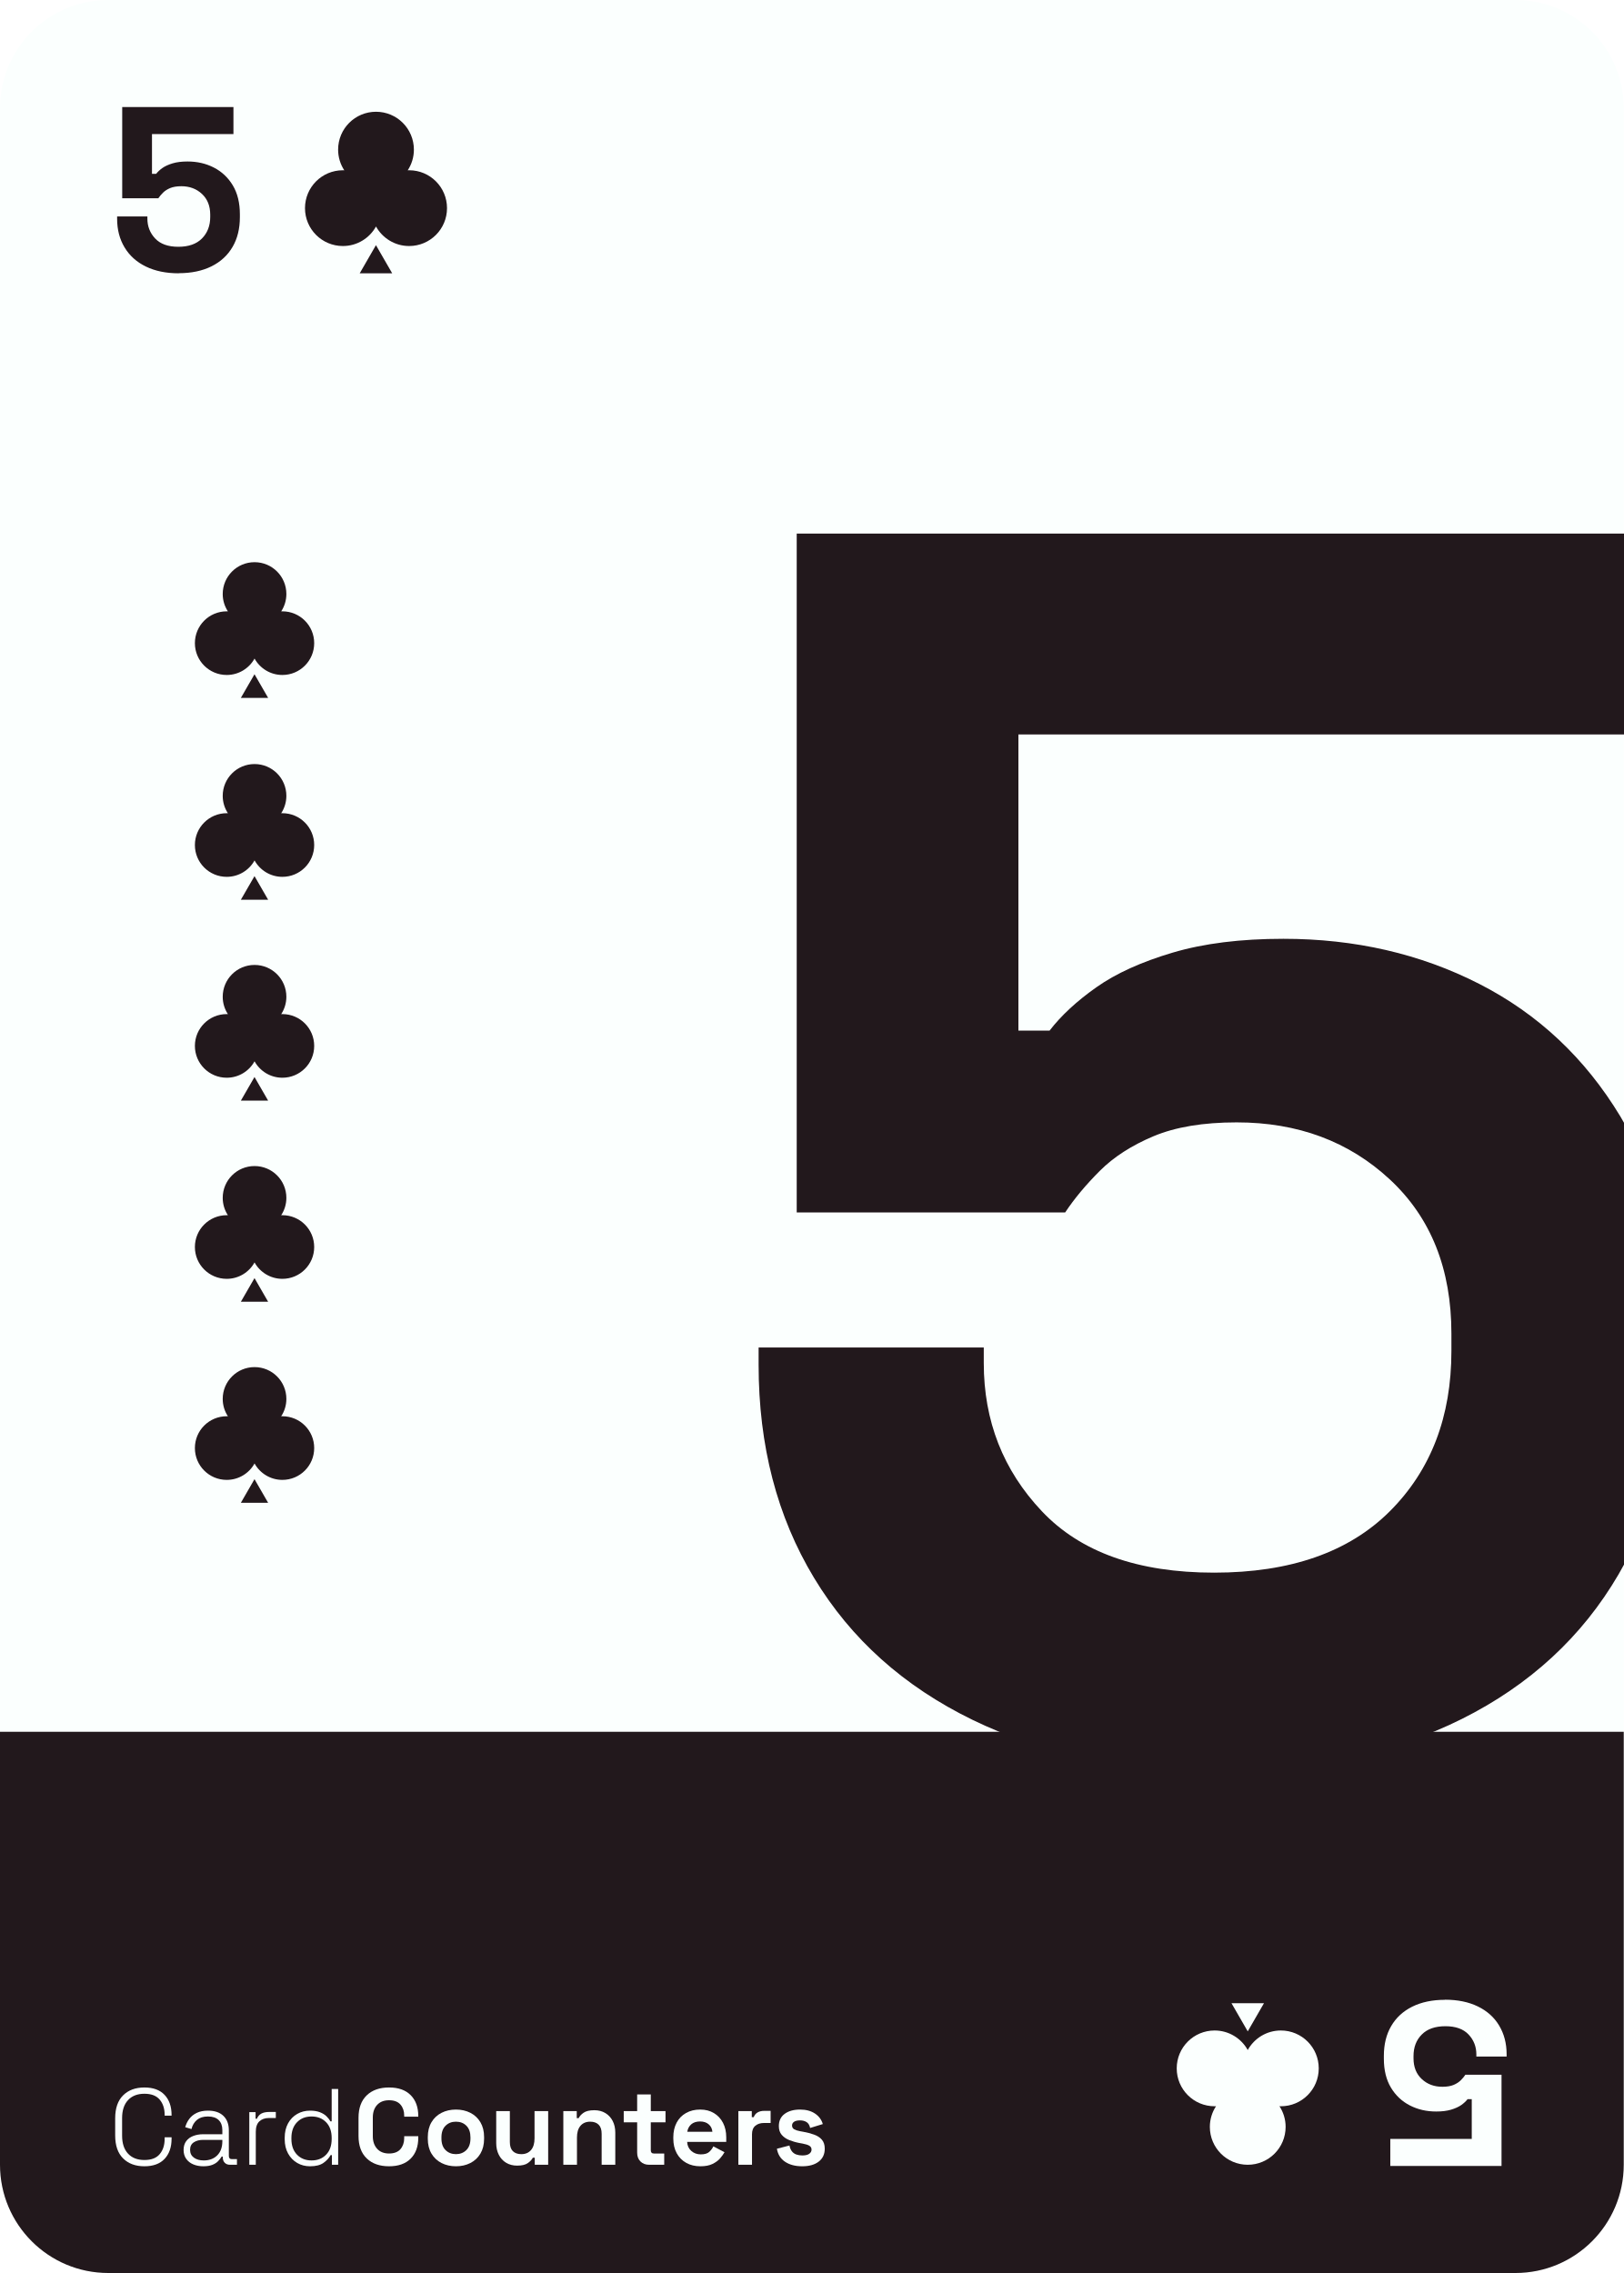
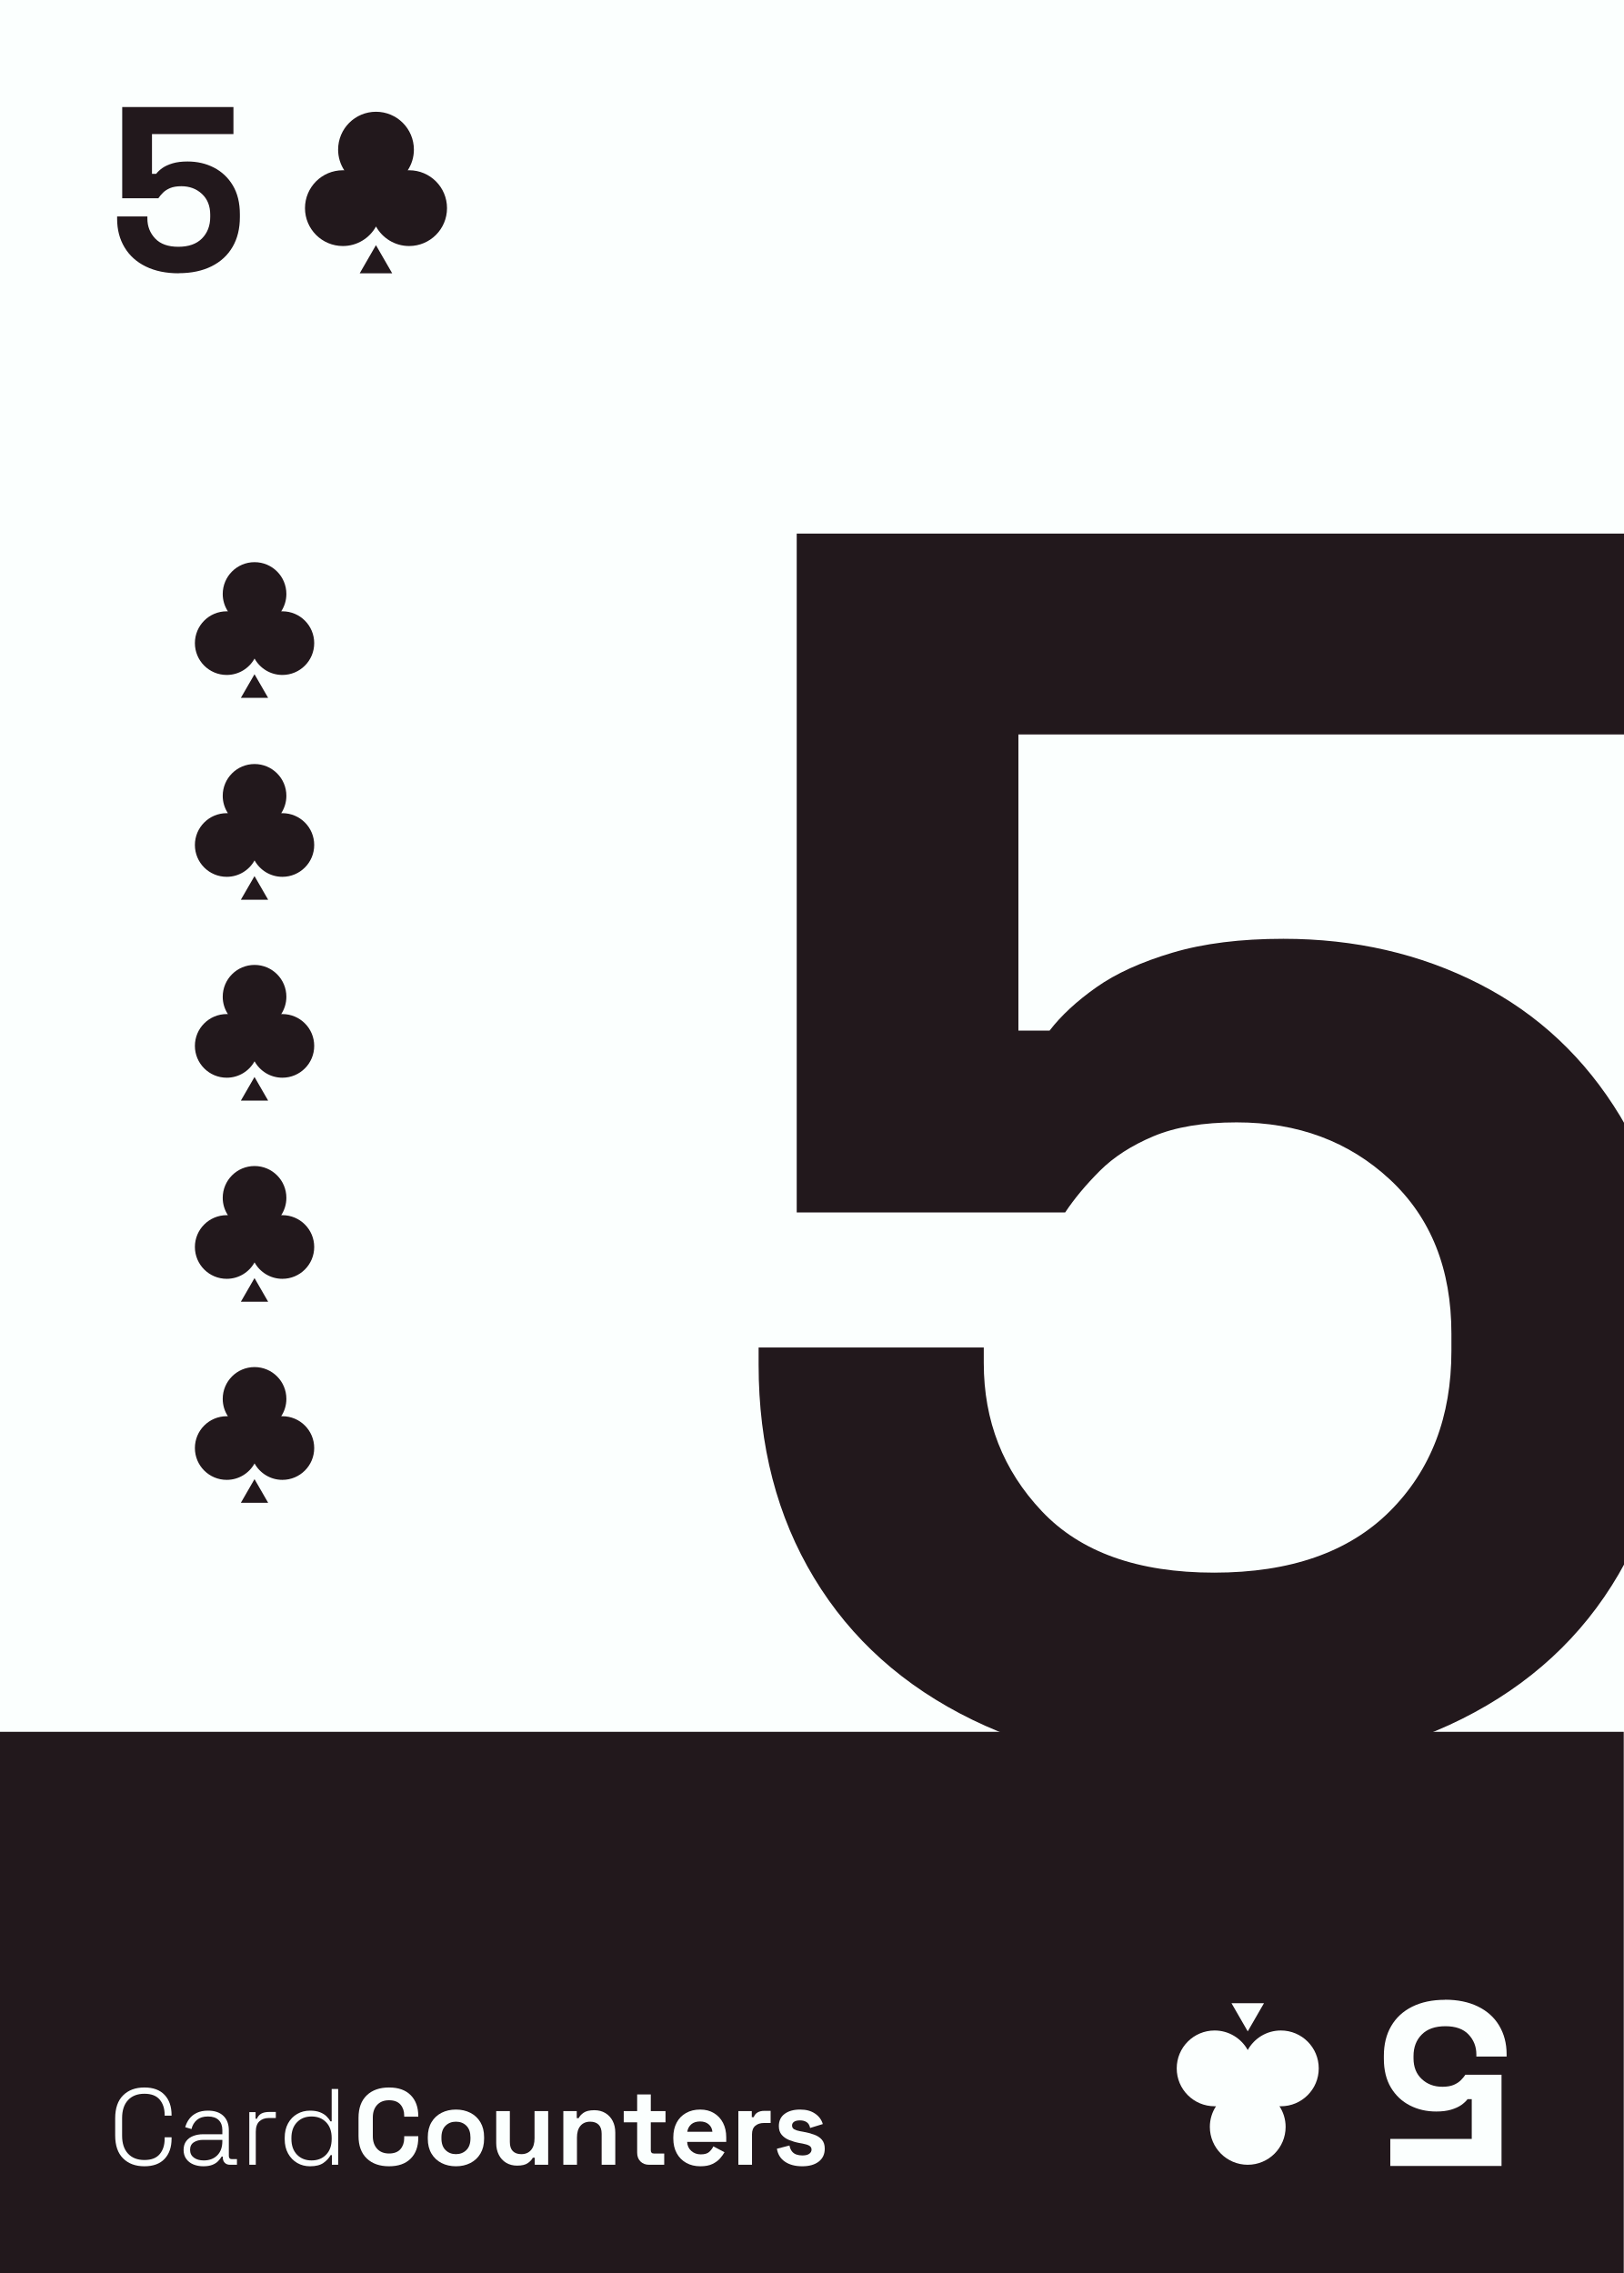
- <svg xmlns="http://www.w3.org/2000/svg" xmlns:xlink="http://www.w3.org/1999/xlink" id="Layer_1" data-name="Layer 1" viewBox="0 0 300 420">
+ <svg xmlns="http://www.w3.org/2000/svg" xmlns:xlink="http://www.w3.org/1999/xlink" id="Layer_1" version="1.1" viewBox="0 0 300 420">
  <defs>
    <style>
-       .cls-1 {
+       .st0 {
        fill: #22181c;
      }

-       .cls-2 {
+       .st1 {
        fill: #fbfffe;
      }
    </style>
-     <symbol id="Club" viewBox="0 0 26.25 29.85">
+     <symbol id="Club" viewBox="0 0 26.24 29.85">
      <g>
-         <path class="cls-1" d="M19.25,10.81c-.09,0-.18.01-.26.01.72-1.1,1.14-2.41,1.14-3.82,0-3.87-3.13-7-7-7s-7,3.13-7,7c0,1.41.42,2.72,1.14,3.82-.09,0-.18-.01-.26-.01-3.87,0-7,3.13-7,7s3.13,7,7,7c2.64,0,4.93-1.46,6.12-3.61,1.19,2.15,3.49,3.61,6.12,3.61,3.87,0,7-3.13,7-7s-3.13-7-7-7Z" />
-         <polygon class="cls-1" points="13.12 24.65 10.12 29.85 16.12 29.85 13.12 24.65" />
+         <path class="st0" d="M19.24,19.04c-.09,0-.18-.01-.26-.01.72,1.1,1.14,2.41,1.14,3.82,0,3.87-3.13,7-7,7s-7-3.13-7-7c0-1.41.42-2.72,1.14-3.82-.09,0-.18.01-.26.01-3.87,0-7-3.13-7-7s3.13-7,7-7c2.64,0,4.93,1.46,6.12,3.61,1.19-2.15,3.49-3.61,6.12-3.61,3.87,0,7,3.13,7,7s-3.13,7-7,7Z" />
+         <polygon class="st0" points="13.11 5.2 10.11 0 16.11 0 13.11 5.2" />
      </g>
    </symbol>
-     <symbol id="Clubs_Light_" data-name="Clubs (Light)" viewBox="0 0 26.25 29.85">
+     <symbol id="Clubs_Light_" viewBox="0 0 26.24 29.85">
      <g>
-         <path class="cls-2" d="M7,19.04c.09,0,.18-.01.26-.01-.72,1.1-1.14,2.41-1.14,3.82,0,3.87,3.13,7,7,7s7-3.13,7-7c0-1.41-.42-2.72-1.14-3.82.09,0,.18.01.26.01,3.87,0,7-3.13,7-7s-3.13-7-7-7c-2.64,0-4.93,1.46-6.12,3.61-1.19-2.15-3.49-3.61-6.12-3.61-3.87,0-7,3.13-7,7s3.13,7,7,7Z" />
-         <polygon class="cls-2" points="13.12 5.2 16.12 0 10.12 0 13.12 5.2" />
+         <path class="st1" d="M7,10.81c.09,0,.18.01.26.01-.72-1.1-1.14-2.41-1.14-3.82,0-3.87,3.13-7,7-7s7,3.13,7,7c0,1.41-.42,2.72-1.14,3.82.09,0,.18-.01.26-.01,3.87,0,7,3.13,7,7s-3.13,7-7,7c-2.64,0-4.93-1.46-6.12-3.61-1.19,2.15-3.49,3.61-6.12,3.61-3.87,0-7-3.13-7-7s3.13-7,7-7Z" />
+         <polygon class="st1" points="13.12 24.65 16.12 29.85 10.12 29.85 13.12 24.65" />
      </g>
    </symbol>
  </defs>
-   <rect class="cls-2" x="0" width="300" height="420" rx="20" ry="20" />
-   <path class="cls-1" d="M224.96,327.07c-17.5,0-32.59-3.1-45.28-9.28-12.7-6.19-22.46-14.93-29.28-26.24-6.83-11.3-10.24-24.42-10.24-39.36v-3.2h41.6v2.88c0,10.67,3.57,19.79,10.72,27.36,7.15,7.58,17.76,11.36,31.84,11.36s24.91-3.79,32.48-11.36c7.57-7.57,11.36-17.44,11.36-29.6v-3.2c0-11.95-3.79-21.44-11.36-28.48-7.57-7.04-17.01-10.56-28.32-10.56-6.19,0-11.31.86-15.36,2.56-4.06,1.71-7.36,3.84-9.92,6.4-2.56,2.56-4.7,5.12-6.4,7.68h-49.6v-125.44h152.96v37.12h-112v54.72h5.76c2.13-2.77,5.01-5.44,8.64-8,3.62-2.56,8.32-4.69,14.08-6.4,5.76-1.71,12.58-2.56,20.48-2.56,13.23,0,25.28,2.77,36.16,8.32,10.88,5.55,19.57,13.71,26.08,24.48,6.51,10.78,9.76,24.06,9.76,39.84v3.84c0,15.79-3.36,29.44-10.08,40.96-6.72,11.52-16.38,20.43-28.96,26.72-12.59,6.29-27.63,9.44-45.12,9.44Z" />
-   <path class="cls-1" d="M0,320h300v80c0,11.04-8.96,20-20,20H20C8.96,420,0,411.04,0,400v-80H0Z" />
-   <path class="cls-1" d="M33.03,50.5c-2.35,0-4.38-.42-6.08-1.25-1.71-.83-3.02-2.01-3.93-3.53-.92-1.52-1.38-3.28-1.38-5.29v-.43h5.59v.39c0,1.43.48,2.66,1.44,3.68.96,1.02,2.39,1.53,4.28,1.53s3.35-.51,4.36-1.53,1.53-2.34,1.53-3.98v-.43c0-1.6-.51-2.88-1.53-3.83-1.02-.95-2.29-1.42-3.81-1.42-.83,0-1.52.12-2.06.34-.54.23-.99.52-1.33.86-.34.34-.63.69-.86,1.03h-6.67v-16.86h20.55v4.99h-15.05v7.35h.77c.29-.37.67-.73,1.16-1.08.49-.34,1.12-.63,1.89-.86.77-.23,1.69-.34,2.75-.34,1.78,0,3.4.37,4.86,1.12,1.46.75,2.63,1.84,3.5,3.29.87,1.45,1.31,3.23,1.31,5.35v.52c0,2.12-.45,3.96-1.35,5.5-.9,1.55-2.2,2.75-3.89,3.59-1.69.84-3.71,1.27-6.06,1.27Z" />
-   <path class="cls-2" d="M266.97,369.5c2.35,0,4.38.42,6.08,1.25,1.71.83,3.02,2.01,3.93,3.53s1.38,3.28,1.38,5.29v.43h-5.59v-.39c0-1.43-.48-2.66-1.44-3.68-.96-1.02-2.39-1.53-4.28-1.53s-3.35.51-4.36,1.53c-1.02,1.02-1.53,2.34-1.53,3.98v.43c0,1.6.51,2.88,1.53,3.83,1.02.95,2.29,1.42,3.81,1.42.83,0,1.52-.12,2.06-.34.54-.23.99-.52,1.33-.86.34-.34.63-.69.86-1.03h6.67v16.86h-20.55v-4.99h15.05v-7.35h-.77c-.29.37-.67.73-1.16,1.08-.49.34-1.12.63-1.89.86-.77.23-1.69.34-2.75.34-1.78,0-3.4-.37-4.86-1.12-1.46-.75-2.63-1.84-3.5-3.29-.87-1.45-1.31-3.23-1.31-5.35v-.52c0-2.12.45-3.96,1.35-5.5.9-1.55,2.2-2.75,3.89-3.59,1.69-.84,3.71-1.27,6.06-1.27Z" />
+   <rect class="st1" width="300" height="420" />
+   <path class="st0" d="M224.96,327.07c-17.5,0-32.59-3.1-45.28-9.28-12.7-6.19-22.46-14.93-29.28-26.24-6.83-11.3-10.24-24.42-10.24-39.36v-3.2h41.6v2.88c0,10.67,3.57,19.79,10.72,27.36,7.15,7.58,17.76,11.36,31.84,11.36s24.91-3.79,32.48-11.36c7.57-7.57,11.36-17.44,11.36-29.6v-3.2c0-11.95-3.79-21.44-11.36-28.48-7.57-7.04-17.01-10.56-28.32-10.56-6.19,0-11.31.86-15.36,2.56-4.06,1.71-7.36,3.84-9.92,6.4s-4.7,5.12-6.4,7.68h-49.6v-125.44h152.96v37.12h-112v54.72h5.76c2.13-2.77,5.01-5.44,8.64-8,3.62-2.56,8.32-4.69,14.08-6.4,5.76-1.71,12.58-2.56,20.48-2.56,13.23,0,25.28,2.77,36.16,8.32s19.57,13.71,26.08,24.48c6.51,10.78,9.76,24.06,9.76,39.84v3.84c0,15.79-3.36,29.44-10.08,40.96-6.72,11.52-16.38,20.43-28.96,26.72-12.59,6.29-27.63,9.44-45.12,9.44h0Z" />
+   <path class="st0" d="M0,320h300v100H0v-100h0Z" />
+   <path class="st0" d="M33.03,50.5c-2.35,0-4.38-.42-6.08-1.25-1.71-.83-3.02-2.01-3.93-3.53-.92-1.52-1.38-3.28-1.38-5.29v-.43h5.59v.39c0,1.43.48,2.66,1.44,3.68.96,1.02,2.39,1.53,4.28,1.53s3.35-.51,4.36-1.53,1.53-2.34,1.53-3.98v-.43c0-1.6-.51-2.88-1.53-3.83-1.02-.95-2.29-1.42-3.81-1.42-.83,0-1.52.12-2.06.34-.54.23-.99.52-1.33.86s-.63.69-.86,1.03h-6.67v-16.86h20.55v4.99h-15.05v7.35h.77c.29-.37.67-.73,1.16-1.08.49-.34,1.12-.63,1.89-.86.77-.23,1.69-.34,2.75-.34,1.78,0,3.4.37,4.86,1.12s2.63,1.84,3.5,3.29,1.31,3.23,1.31,5.35v.52c0,2.12-.45,3.96-1.35,5.5-.9,1.55-2.2,2.75-3.89,3.59s-3.71,1.27-6.06,1.27v.02Z" />
+   <path class="st1" d="M266.97,369.5c2.35,0,4.38.42,6.08,1.25,1.71.83,3.02,2.01,3.93,3.53s1.38,3.28,1.38,5.29v.43h-5.59v-.39c0-1.43-.48-2.66-1.44-3.68s-2.39-1.53-4.28-1.53-3.35.51-4.36,1.53c-1.02,1.02-1.53,2.34-1.53,3.98v.43c0,1.6.51,2.88,1.53,3.83,1.02.95,2.29,1.42,3.81,1.42.83,0,1.52-.12,2.06-.34.54-.23.99-.52,1.33-.86s.63-.69.86-1.03h6.67v16.86h-20.55v-4.99h15.05v-7.35h-.77c-.29.37-.67.73-1.16,1.08-.49.34-1.12.63-1.89.86-.77.23-1.69.34-2.75.34-1.78,0-3.4-.37-4.86-1.12s-2.63-1.84-3.5-3.29-1.31-3.23-1.31-5.35v-.52c0-2.12.45-3.96,1.35-5.5.9-1.55,2.2-2.75,3.89-3.59s3.71-1.27,6.06-1.27v-.02Z" />
  <g>
-     <path class="cls-2" d="M26.68,400.28c-1.64,0-2.95-.48-3.93-1.45s-1.47-2.38-1.47-4.25v-3.16c0-1.87.49-3.28,1.47-4.25s2.29-1.45,3.93-1.45,2.87.46,3.73,1.37c.86.91,1.29,2.16,1.29,3.73v.1h-1.28v-.14c0-1.15-.3-2.08-.91-2.81-.61-.73-1.55-1.09-2.83-1.09s-2.3.39-3.03,1.18c-.73.79-1.09,1.89-1.09,3.32v3.24c0,1.43.36,2.53,1.09,3.32.73.79,1.74,1.18,3.03,1.18s2.22-.36,2.83-1.09c.61-.73.91-1.66.91-2.81v-.3h1.28v.26c0,1.57-.43,2.82-1.29,3.73-.86.91-2.1,1.37-3.73,1.37Z" />
-     <path class="cls-2" d="M37.56,400.28c-.68,0-1.3-.12-1.85-.35-.55-.23-.99-.58-1.31-1.03-.32-.45-.48-1-.48-1.64s.16-1.19.48-1.62c.32-.43.75-.75,1.3-.96.55-.21,1.15-.32,1.82-.32h3.56v-.78c0-.79-.23-1.4-.68-1.84-.45-.44-1.11-.66-1.98-.66s-1.53.21-2.03.63-.84.98-1.01,1.69l-1.16-.34c.16-.57.41-1.09.76-1.55.35-.46.81-.83,1.38-1.1s1.26-.41,2.06-.41c1.23,0,2.18.32,2.85.96.67.64,1.01,1.53,1.01,2.68v4.72c0,.4.19.6.56.6h.94v1.04h-1.28c-.41,0-.74-.12-.98-.37-.24-.25-.36-.58-.36-1.01v-.14h-.2c-.17.29-.4.58-.67.86-.27.28-.63.51-1.07.68-.44.17-.99.26-1.66.26ZM37.64,399.2c1.03,0,1.86-.31,2.49-.93.63-.62.95-1.5.95-2.63v-.24h-3.54c-.69,0-1.27.15-1.73.45-.46.3-.69.76-.69,1.39s.24,1.11.71,1.45c.47.34,1.08.51,1.81.51Z" />
-     <path class="cls-2" d="M46.06,400v-9.72h1.16v1.22h.24c.19-.44.46-.76.83-.96.37-.2.88-.3,1.53-.3h1.14v1.12h-1.28c-.73,0-1.32.21-1.76.62-.44.41-.66,1.06-.66,1.94v6.08h-1.2Z" />
-     <path class="cls-2" d="M57.28,400.28c-.87,0-1.65-.2-2.36-.61-.71-.41-1.27-.99-1.69-1.74-.42-.75-.63-1.64-.63-2.67v-.24c0-1.03.21-1.92.62-2.67.41-.75.98-1.33,1.69-1.74.71-.41,1.5-.61,2.37-.61.72,0,1.33.1,1.82.29s.9.44,1.21.74c.31.3.56.62.73.95h.24v-5.98h1.2v14h-1.16v-1.78h-.24c-.28.53-.72,1.01-1.31,1.43-.59.42-1.42.63-2.49.63ZM57.56,399.2c1.11,0,2-.35,2.69-1.06.69-.71,1.03-1.68,1.03-2.92v-.16c0-1.24-.34-2.21-1.03-2.92-.69-.71-1.58-1.06-2.69-1.06s-1.99.35-2.68,1.06c-.69.71-1.04,1.68-1.04,2.92v.16c0,1.24.35,2.21,1.04,2.92.69.71,1.59,1.06,2.68,1.06Z" />
-     <path class="cls-2" d="M71.88,400.28c-1.73,0-3.11-.48-4.12-1.45-1.01-.97-1.52-2.35-1.52-4.15v-3.36c0-1.8.51-3.18,1.52-4.15,1.01-.97,2.39-1.45,4.12-1.45s3.05.47,3.99,1.41c.94.94,1.41,2.23,1.41,3.87v.12h-2.6v-.2c0-.83-.23-1.51-.69-2.04s-1.16-.8-2.11-.8-1.67.29-2.2.86-.8,1.35-.8,2.34v3.44c0,.97.27,1.75.8,2.33s1.27.87,2.2.87,1.65-.27,2.11-.81.69-1.22.69-2.03v-.36h2.6v.28c0,1.64-.47,2.93-1.41,3.87-.94.94-2.27,1.41-3.99,1.41Z" />
-     <path class="cls-2" d="M84.24,400.28c-.99,0-1.87-.2-2.66-.6-.79-.4-1.41-.98-1.86-1.74-.45-.76-.68-1.67-.68-2.74v-.32c0-1.07.23-1.98.68-2.74.45-.76,1.07-1.34,1.86-1.74.79-.4,1.67-.6,2.66-.6s1.87.2,2.66.6c.79.4,1.41.98,1.86,1.74.45.76.68,1.67.68,2.74v.32c0,1.07-.23,1.98-.68,2.74-.45.76-1.07,1.34-1.86,1.74-.79.4-1.67.6-2.66.6ZM84.24,398.04c.77,0,1.41-.25,1.92-.75.51-.5.76-1.22.76-2.15v-.2c0-.93-.25-1.65-.75-2.15s-1.14-.75-1.93-.75-1.41.25-1.92.75c-.51.5-.76,1.22-.76,2.15v.2c0,.93.25,1.65.76,2.15.51.5,1.15.75,1.92.75Z" />
-     <path class="cls-2" d="M95.54,400.16c-.77,0-1.45-.18-2.03-.53-.58-.35-1.03-.84-1.35-1.47-.32-.63-.48-1.35-.48-2.16v-5.92h2.52v5.72c0,.75.18,1.31.55,1.68.37.37.89.56,1.57.56.77,0,1.37-.26,1.8-.77.43-.51.64-1.23.64-2.15v-5.04h2.52v9.92h-2.48v-1.3h-.36c-.16.33-.46.66-.9.98-.44.32-1.11.48-2,.48Z" />
-     <path class="cls-2" d="M104.08,400v-9.92h2.48v1.3h.36c.16-.35.46-.68.9-.99.44-.31,1.11-.47,2-.47.77,0,1.45.18,2.03.53s1.03.84,1.35,1.46.48,1.34.48,2.17v5.92h-2.52v-5.72c0-.75-.18-1.31-.55-1.68-.37-.37-.89-.56-1.57-.56-.77,0-1.37.26-1.8.77-.43.51-.64,1.23-.64,2.15v5.04h-2.52Z" />
-     <path class="cls-2" d="M119.92,400c-.65,0-1.18-.2-1.59-.61-.41-.41-.61-.95-.61-1.63v-5.6h-2.48v-2.08h2.48v-3.08h2.52v3.08h2.72v2.08h-2.72v5.16c0,.4.19.6.56.6h1.92v2.08h-2.8Z" />
-     <path class="cls-2" d="M129.4,400.28c-.99,0-1.86-.21-2.61-.63-.75-.42-1.34-1.01-1.76-1.78-.42-.77-.63-1.67-.63-2.71v-.24c0-1.04.21-1.94.62-2.71.41-.77.99-1.36,1.74-1.78s1.61-.63,2.6-.63,1.82.22,2.54.65c.72.43,1.28,1.03,1.68,1.8s.6,1.66.6,2.67v.86h-7.22c.03.68.28,1.23.76,1.66.48.43,1.07.64,1.76.64s1.23-.15,1.56-.46c.33-.31.59-.65.76-1.02l2.06,1.08c-.19.35-.46.72-.81,1.13-.35.41-.82.75-1.41,1.04-.59.29-1.33.43-2.24.43ZM126.98,393.9h4.64c-.05-.57-.28-1.03-.69-1.38-.41-.35-.94-.52-1.59-.52s-1.22.17-1.62.52c-.4.35-.65.81-.74,1.38Z" />
-     <path class="cls-2" d="M136.42,400v-9.92h2.48v1.12h.36c.15-.4.39-.69.73-.88.34-.19.74-.28,1.19-.28h1.2v2.24h-1.24c-.64,0-1.17.17-1.58.51-.41.34-.62.86-.62,1.57v5.64h-2.52Z" />
-     <path class="cls-2" d="M148.22,400.28c-1.29,0-2.35-.28-3.18-.84-.83-.56-1.33-1.36-1.5-2.4l2.32-.6c.09.47.25.83.47,1.1.22.27.49.46.82.57.33.11.68.17,1.07.17.59,0,1.02-.1,1.3-.31.28-.21.42-.46.42-.77s-.13-.54-.4-.71-.69-.3-1.28-.41l-.56-.1c-.69-.13-1.33-.32-1.9-.55-.57-.23-1.03-.56-1.38-.97-.35-.41-.52-.95-.52-1.6,0-.99.36-1.74,1.08-2.27.72-.53,1.67-.79,2.84-.79,1.11,0,2.03.25,2.76.74s1.21,1.14,1.44,1.94l-2.34.72c-.11-.51-.32-.87-.65-1.08-.33-.21-.73-.32-1.21-.32s-.85.08-1.1.25c-.25.17-.38.4-.38.69,0,.32.13.56.4.71.27.15.63.27,1.08.35l.56.1c.75.13,1.42.31,2.03.53.61.22,1.09.53,1.44.94.35.41.53.96.53,1.65,0,1.04-.38,1.84-1.13,2.41-.75.57-1.76.85-3.03.85Z" />
+     <path class="st1" d="M26.68,400.28c-1.64,0-2.95-.48-3.93-1.45s-1.47-2.38-1.47-4.25v-3.16c0-1.87.49-3.28,1.47-4.25s2.29-1.45,3.93-1.45,2.87.46,3.73,1.37,1.29,2.16,1.29,3.73v.1h-1.28v-.14c0-1.15-.3-2.08-.91-2.81s-1.55-1.09-2.83-1.09-2.3.39-3.03,1.18c-.73.79-1.09,1.89-1.09,3.32v3.24c0,1.43.36,2.53,1.09,3.32s1.74,1.18,3.03,1.18,2.22-.36,2.83-1.09.91-1.66.91-2.81v-.3h1.28v.26c0,1.57-.43,2.82-1.29,3.73s-2.1,1.37-3.73,1.37Z" />
+     <path class="st1" d="M37.56,400.28c-.68,0-1.3-.12-1.85-.35s-.99-.58-1.31-1.03-.48-1-.48-1.64.16-1.19.48-1.62.75-.75,1.3-.96,1.15-.32,1.82-.32h3.56v-.78c0-.79-.23-1.4-.68-1.84s-1.11-.66-1.98-.66-1.53.21-2.03.63-.84.98-1.01,1.69l-1.16-.34c.16-.57.41-1.09.76-1.55s.81-.83,1.38-1.1,1.26-.41,2.06-.41c1.23,0,2.18.32,2.85.96.67.64,1.01,1.53,1.01,2.68v4.72c0,.4.19.6.56.6h.94v1.04h-1.28c-.41,0-.74-.12-.98-.37-.24-.25-.36-.58-.36-1.01v-.14h-.2c-.17.29-.4.58-.67.86-.27.28-.63.51-1.07.68-.44.17-.99.26-1.66.26h0ZM37.64,399.2c1.03,0,1.86-.31,2.49-.93s.95-1.5.95-2.63v-.24h-3.54c-.69,0-1.27.15-1.73.45-.46.3-.69.76-.69,1.39s.24,1.11.71,1.45c.47.34,1.08.51,1.81.51h0Z" />
+     <path class="st1" d="M46.06,400v-9.72h1.16v1.22h.24c.19-.44.46-.76.83-.96.37-.2.88-.3,1.53-.3h1.14v1.12h-1.28c-.73,0-1.32.21-1.76.62s-.66,1.06-.66,1.94v6.08h-1.2Z" />
+     <path class="st1" d="M57.28,400.28c-.87,0-1.65-.2-2.36-.61-.71-.41-1.27-.99-1.69-1.74s-.63-1.64-.63-2.67v-.24c0-1.03.21-1.92.62-2.67s.98-1.33,1.69-1.74,1.5-.61,2.37-.61c.72,0,1.33.1,1.82.29s.9.44,1.21.74c.31.3.56.62.73.95h.24v-5.98h1.2v14h-1.16v-1.78h-.24c-.28.53-.72,1.01-1.31,1.43-.59.42-1.42.63-2.49.63h0ZM57.56,399.2c1.11,0,2-.35,2.69-1.06s1.03-1.68,1.03-2.92v-.16c0-1.24-.34-2.21-1.03-2.92-.69-.71-1.58-1.06-2.69-1.06s-1.99.35-2.68,1.06-1.04,1.68-1.04,2.92v.16c0,1.24.35,2.21,1.04,2.92.69.71,1.59,1.06,2.68,1.06Z" />
+     <path class="st1" d="M71.88,400.28c-1.73,0-3.11-.48-4.12-1.45s-1.52-2.35-1.52-4.15v-3.36c0-1.8.51-3.18,1.52-4.15,1.01-.97,2.39-1.45,4.12-1.45s3.05.47,3.99,1.41c.94.94,1.41,2.23,1.41,3.87v.12h-2.6v-.2c0-.83-.23-1.51-.69-2.04s-1.16-.8-2.11-.8-1.67.29-2.2.86-.8,1.35-.8,2.34v3.44c0,.97.27,1.75.8,2.33s1.27.87,2.2.87,1.65-.27,2.11-.81.69-1.22.69-2.03v-.36h2.6v.28c0,1.64-.47,2.93-1.41,3.87s-2.27,1.41-3.99,1.41h0Z" />
+     <path class="st1" d="M84.24,400.28c-.99,0-1.87-.2-2.66-.6s-1.41-.98-1.86-1.74c-.45-.76-.68-1.67-.68-2.74v-.32c0-1.07.23-1.98.68-2.74.45-.76,1.07-1.34,1.86-1.74s1.67-.6,2.66-.6,1.87.2,2.66.6,1.41.98,1.86,1.74c.45.76.68,1.67.68,2.74v.32c0,1.07-.23,1.98-.68,2.74-.45.76-1.07,1.34-1.86,1.74s-1.67.6-2.66.6ZM84.24,398.04c.77,0,1.41-.25,1.92-.75.51-.5.76-1.22.76-2.15v-.2c0-.93-.25-1.65-.75-2.15s-1.14-.75-1.93-.75-1.41.25-1.92.75c-.51.5-.76,1.22-.76,2.15v.2c0,.93.25,1.65.76,2.15s1.15.75,1.92.75Z" />
+     <path class="st1" d="M95.54,400.16c-.77,0-1.45-.18-2.03-.53s-1.03-.84-1.35-1.47-.48-1.35-.48-2.16v-5.92h2.52v5.72c0,.75.18,1.31.55,1.68s.89.56,1.57.56c.77,0,1.37-.26,1.8-.77.43-.51.64-1.23.64-2.15v-5.04h2.52v9.92h-2.48v-1.3h-.36c-.16.33-.46.66-.9.98s-1.11.48-2,.48h0Z" />
+     <path class="st1" d="M104.08,400v-9.92h2.48v1.3h.36c.16-.35.46-.68.9-.99s1.11-.47,2-.47c.77,0,1.45.18,2.03.53s1.03.84,1.35,1.46.48,1.34.48,2.17v5.92h-2.52v-5.72c0-.75-.18-1.31-.55-1.68s-.89-.56-1.57-.56c-.77,0-1.37.26-1.8.77-.43.51-.64,1.23-.64,2.15v5.04h-2.52Z" />
+     <path class="st1" d="M119.92,400c-.65,0-1.18-.2-1.59-.61-.41-.41-.61-.95-.61-1.63v-5.6h-2.48v-2.08h2.48v-3.08h2.52v3.08h2.72v2.08h-2.72v5.16c0,.4.19.6.56.6h1.92v2.08s-2.8,0-2.8,0Z" />
+     <path class="st1" d="M129.4,400.28c-.99,0-1.86-.21-2.61-.63s-1.34-1.01-1.76-1.78c-.42-.77-.63-1.67-.63-2.71v-.24c0-1.04.21-1.94.62-2.71s.99-1.36,1.74-1.78,1.61-.63,2.6-.63,1.82.22,2.54.65c.72.43,1.28,1.03,1.68,1.8s.6,1.66.6,2.67v.86h-7.22c.03.68.28,1.23.76,1.66s1.07.64,1.76.64,1.23-.15,1.56-.46.59-.65.76-1.02l2.06,1.08c-.19.35-.46.72-.81,1.13-.35.41-.82.75-1.41,1.04s-1.33.43-2.24.43h0ZM126.98,393.9h4.64c-.05-.57-.28-1.03-.69-1.38s-.94-.52-1.59-.52-1.22.17-1.62.52c-.4.35-.65.81-.74,1.38Z" />
+     <path class="st1" d="M136.42,400v-9.92h2.48v1.12h.36c.15-.4.39-.69.73-.88s.74-.28,1.19-.28h1.2v2.24h-1.24c-.64,0-1.17.17-1.58.51s-.62.86-.62,1.57v5.64h-2.52,0Z" />
+     <path class="st1" d="M148.22,400.28c-1.29,0-2.35-.28-3.18-.84-.83-.56-1.33-1.36-1.5-2.4l2.32-.6c.09.47.25.83.47,1.1.22.27.49.46.82.57.33.11.68.17,1.07.17.59,0,1.02-.1,1.3-.31s.42-.46.42-.77-.13-.54-.4-.71-.69-.3-1.28-.41l-.56-.1c-.69-.13-1.33-.32-1.9-.55-.57-.23-1.03-.56-1.38-.97s-.52-.95-.52-1.6c0-.99.36-1.74,1.08-2.27s1.67-.79,2.84-.79,2.03.25,2.76.74,1.21,1.14,1.44,1.94l-2.34.72c-.11-.51-.32-.87-.65-1.08-.33-.21-.73-.32-1.21-.32s-.85.08-1.1.25-.38.4-.38.69c0,.32.13.56.4.71.27.15.63.27,1.08.35l.56.1c.75.13,1.42.31,2.03.53s1.09.53,1.44.94.53.96.53,1.65c0,1.04-.38,1.84-1.13,2.41s-1.76.85-3.03.85h0Z" />
  </g>
-   <use width="26.25" height="29.85" transform="translate(217.41 370.15)" xlink:href="#Clubs_Light_" />
-   <use width="26.25" height="29.85" transform="translate(36 103.88) scale(.84)" xlink:href="#Club" />
-   <use width="26.25" height="29.85" transform="translate(36 141.18) scale(.84)" xlink:href="#Club" />
-   <use width="26.25" height="29.85" transform="translate(36 178.3) scale(.84)" xlink:href="#Club" />
-   <use width="26.25" height="29.85" transform="translate(36 215.46) scale(.84)" xlink:href="#Club" />
-   <use width="26.25" height="29.85" transform="translate(36 252.61) scale(.84)" xlink:href="#Club" />
-   <use width="26.25" height="29.85" transform="translate(56.34 20.65)" xlink:href="#Club" />
+   <use width="26.24" height="29.85" transform="translate(217.41 400) scale(1 -1)" xlink:href="#Clubs_Light_" />
+   <use width="26.24" height="29.85" transform="translate(36.01 128.95) scale(.84 -.84)" xlink:href="#Club" />
+   <use width="26.24" height="29.85" transform="translate(36.01 166.25) scale(.84 -.84)" xlink:href="#Club" />
+   <use width="26.24" height="29.85" transform="translate(36.01 203.37) scale(.84 -.84)" xlink:href="#Club" />
+   <use width="26.24" height="29.85" transform="translate(36.01 240.53) scale(.84 -.84)" xlink:href="#Club" />
+   <use width="26.24" height="29.85" transform="translate(36.01 277.68) scale(.84 -.84)" xlink:href="#Club" />
+   <use width="26.24" height="29.85" transform="translate(56.35 50.5) scale(1 -1)" xlink:href="#Club" />
</svg>
